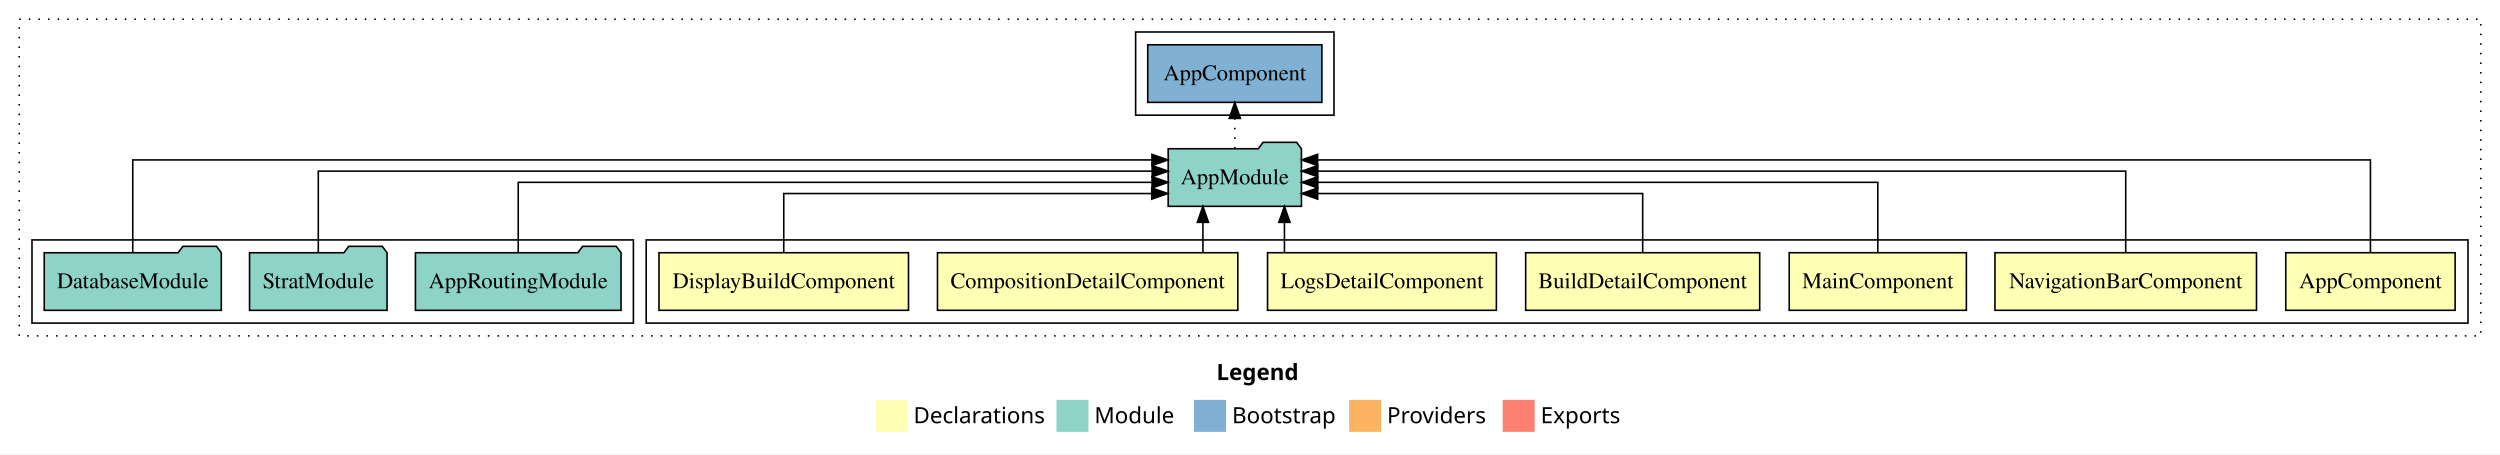
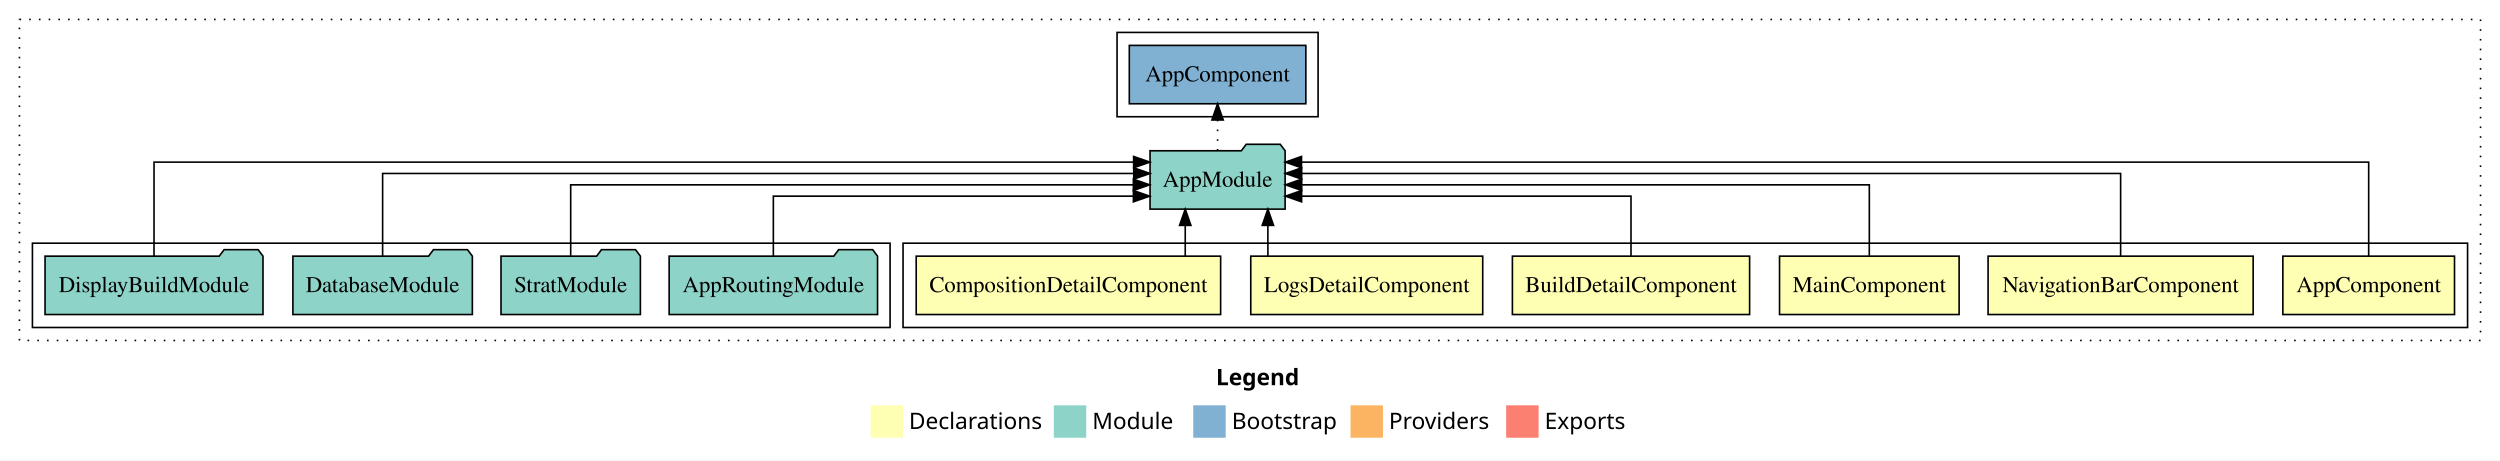
- <svg xmlns="http://www.w3.org/2000/svg" width="1563pt" height="284pt" viewBox="0.00 0.00 1563.00 284.00">
+ <svg xmlns="http://www.w3.org/2000/svg" width="1542pt" height="284pt" viewBox="0.00 0.00 1542.00 284.00">
  <g id="graph0" class="graph" transform="scale(1 1) rotate(0) translate(4 280)">
-     <polygon fill="#ffffff" stroke="transparent" points="-4,4 -4,-280 1559,-280 1559,4 -4,4" />
-     <text text-anchor="start" x="756.509" y="-42.4" font-family="sans-serif" font-weight="bold" font-size="14.00" fill="#000000">Legend</text>
-     <polygon fill="#ffffb3" stroke="transparent" points="543.5,-10 543.5,-30 563.5,-30 563.5,-10 543.5,-10" />
-     <text text-anchor="start" x="567.129" y="-15.4" font-family="sans-serif" font-size="14.00" fill="#000000">  Declarations</text>
-     <polygon fill="#8dd3c7" stroke="transparent" points="656.5,-10 656.5,-30 676.5,-30 676.5,-10 656.5,-10" />
-     <text text-anchor="start" x="680.225" y="-15.4" font-family="sans-serif" font-size="14.00" fill="#000000">  Module</text>
-     <polygon fill="#80b1d3" stroke="transparent" points="742.5,-10 742.5,-30 762.5,-30 762.5,-10 742.5,-10" />
-     <text text-anchor="start" x="766.281" y="-15.4" font-family="sans-serif" font-size="14.00" fill="#000000">  Bootstrap</text>
-     <polygon fill="#fdb462" stroke="transparent" points="839.5,-10 839.5,-30 859.5,-30 859.5,-10 839.5,-10" />
-     <text text-anchor="start" x="863.173" y="-15.4" font-family="sans-serif" font-size="14.00" fill="#000000">  Providers</text>
-     <polygon fill="#fb8072" stroke="transparent" points="935.5,-10 935.5,-30 955.5,-30 955.5,-10 935.5,-10" />
-     <text text-anchor="start" x="959.226" y="-15.4" font-family="sans-serif" font-size="14.00" fill="#000000">  Exports</text>
+     <polygon fill="#ffffff" stroke="transparent" points="-4,4 -4,-280 1538,-280 1538,4 -4,4" />
+     <text text-anchor="start" x="746.009" y="-42.4" font-family="sans-serif" font-weight="bold" font-size="14.00" fill="#000000">Legend</text>
+     <polygon fill="#ffffb3" stroke="transparent" points="533,-10 533,-30 553,-30 553,-10 533,-10" />
+     <text text-anchor="start" x="556.629" y="-15.4" font-family="sans-serif" font-size="14.00" fill="#000000">  Declarations</text>
+     <polygon fill="#8dd3c7" stroke="transparent" points="646,-10 646,-30 666,-30 666,-10 646,-10" />
+     <text text-anchor="start" x="669.725" y="-15.4" font-family="sans-serif" font-size="14.00" fill="#000000">  Module</text>
+     <polygon fill="#80b1d3" stroke="transparent" points="732,-10 732,-30 752,-30 752,-10 732,-10" />
+     <text text-anchor="start" x="755.781" y="-15.4" font-family="sans-serif" font-size="14.00" fill="#000000">  Bootstrap</text>
+     <polygon fill="#fdb462" stroke="transparent" points="829,-10 829,-30 849,-30 849,-10 829,-10" />
+     <text text-anchor="start" x="852.673" y="-15.4" font-family="sans-serif" font-size="14.00" fill="#000000">  Providers</text>
+     <polygon fill="#fb8072" stroke="transparent" points="925,-10 925,-30 945,-30 945,-10 925,-10" />
+     <text text-anchor="start" x="948.726" y="-15.4" font-family="sans-serif" font-size="14.00" fill="#000000">  Exports</text>
    <g id="clust1" class="cluster">
-       <polygon fill="none" stroke="#000000" stroke-dasharray="1,5" points="8,-70 8,-268 1547,-268 1547,-70 8,-70" />
+       <polygon fill="none" stroke="#000000" stroke-dasharray="1,5" points="8,-70 8,-268 1526,-268 1526,-70 8,-70" />
    </g>
    <g id="clust2" class="cluster">
-       <polygon fill="none" stroke="#000000" points="400,-78 400,-130 1539,-130 1539,-78 400,-78" />
+       <polygon fill="none" stroke="#000000" points="553,-78 553,-130 1518,-130 1518,-78 553,-78" />
    </g>
-     <g id="clust10" class="cluster">
-       <polygon fill="none" stroke="#000000" points="16,-78 16,-130 392,-130 392,-78 16,-78" />
+     <g id="clust9" class="cluster">
+       <polygon fill="none" stroke="#000000" points="16,-78 16,-130 545,-130 545,-78 16,-78" />
    </g>
-     <g id="clust12" class="cluster">
-       <polygon fill="none" stroke="#000000" points="706,-208 706,-260 830,-260 830,-208 706,-208" />
+     <g id="clust11" class="cluster">
+       <polygon fill="none" stroke="#000000" points="685,-208 685,-260 809,-260 809,-208 685,-208" />
    </g>
    <g id="node1" class="node">
-       <polygon fill="#ffffb3" stroke="#000000" points="1530.94,-122 1425.06,-122 1425.06,-86 1530.94,-86 1530.94,-122" />
-       <text text-anchor="middle" x="1478" y="-99.8" font-family="Times,serif" font-size="14.00" fill="#000000">AppComponent</text>
+       <polygon fill="#ffffb3" stroke="#000000" points="1509.94,-122 1404.06,-122 1404.06,-86 1509.94,-86 1509.94,-122" />
+       <text text-anchor="middle" x="1457" y="-99.8" font-family="Times,serif" font-size="14.00" fill="#000000">AppComponent</text>
+     </g>
+     <g id="node7" class="node">
+       <polygon fill="#8dd3c7" stroke="#000000" points="788.657,-187 785.657,-191 764.657,-191 761.657,-187 705.343,-187 705.343,-151 788.657,-151 788.657,-187" />
+       <text text-anchor="middle" x="747" y="-164.8" font-family="Times,serif" font-size="14.00" fill="#000000">AppModule</text>
+     </g>
+     <g id="edge1" class="edge">
+       <path fill="none" stroke="#000000" d="M1457,-122.011C1457,-144.485 1457,-180 1457,-180 1457,-180 798.763,-180 798.763,-180" />
+       <polygon fill="#000000" stroke="#000000" points="798.763,-176.5 788.763,-180 798.763,-183.5 798.763,-176.5" />
+     </g>
+     <g id="node2" class="node">
+       <polygon fill="#ffffb3" stroke="#000000" points="1385.752,-122 1222.248,-122 1222.248,-86 1385.752,-86 1385.752,-122" />
+       <text text-anchor="middle" x="1304" y="-99.8" font-family="Times,serif" font-size="14.00" fill="#000000">NavigationBarComponent</text>
+     </g>
+     <g id="edge2" class="edge">
+       <path fill="none" stroke="#000000" d="M1304,-122.129C1304,-142.572 1304,-173 1304,-173 1304,-173 798.865,-173 798.865,-173" />
+       <polygon fill="#000000" stroke="#000000" points="798.866,-169.5 788.865,-173 798.865,-176.5 798.866,-169.5" />
+     </g>
+     <g id="node3" class="node">
+       <polygon fill="#ffffb3" stroke="#000000" points="1204.382,-122 1093.618,-122 1093.618,-86 1204.382,-86 1204.382,-122" />
+       <text text-anchor="middle" x="1149" y="-99.8" font-family="Times,serif" font-size="14.00" fill="#000000">MainComponent</text>
+     </g>
+     <g id="edge3" class="edge">
+       <path fill="none" stroke="#000000" d="M1149,-122.267C1149,-140.555 1149,-166 1149,-166 1149,-166 798.883,-166 798.883,-166" />
+       <polygon fill="#000000" stroke="#000000" points="798.883,-162.5 788.883,-166 798.883,-169.5 798.883,-162.5" />
+     </g>
+     <g id="node4" class="node">
+       <polygon fill="#ffffb3" stroke="#000000" points="1075.158,-122 928.842,-122 928.842,-86 1075.158,-86 1075.158,-122" />
+       <text text-anchor="middle" x="1002" y="-99.8" font-family="Times,serif" font-size="14.00" fill="#000000">BuildDetailComponent</text>
+     </g>
+     <g id="edge4" class="edge">
+       <path fill="none" stroke="#000000" d="M1002,-122.009C1002,-138.049 1002,-159 1002,-159 1002,-159 798.822,-159 798.822,-159" />
+       <polygon fill="#000000" stroke="#000000" points="798.823,-155.5 788.822,-159 798.822,-162.5 798.823,-155.5" />
+     </g>
+     <g id="node5" class="node">
+       <polygon fill="#ffffb3" stroke="#000000" points="910.538,-122 767.462,-122 767.462,-86 910.538,-86 910.538,-122" />
+       <text text-anchor="middle" x="839" y="-99.8" font-family="Times,serif" font-size="14.00" fill="#000000">LogsDetailComponent</text>
+     </g>
+     <g id="edge5" class="edge">
+       <path fill="none" stroke="#000000" d="M778.03,-122.106C778.03,-122.106 778.03,-140.991 778.03,-140.991" />
+       <polygon fill="#000000" stroke="#000000" points="774.53,-140.991 778.03,-150.991 781.53,-140.991 774.53,-140.991" />
+     </g>
+     <g id="node6" class="node">
+       <polygon fill="#ffffb3" stroke="#000000" points="748.884,-122 561.116,-122 561.116,-86 748.884,-86 748.884,-122" />
+       <text text-anchor="middle" x="655" y="-99.8" font-family="Times,serif" font-size="14.00" fill="#000000">CompositionDetailComponent</text>
+     </g>
+     <g id="edge6" class="edge">
+       <path fill="none" stroke="#000000" d="M727.057,-122.106C727.057,-122.106 727.057,-140.991 727.057,-140.991" />
+       <polygon fill="#000000" stroke="#000000" points="723.557,-140.991 727.057,-150.991 730.557,-140.991 723.557,-140.991" />
+     </g>
+     <g id="node12" class="node">
+       <polygon fill="#80b1d3" stroke="#000000" points="801.439,-252 692.561,-252 692.561,-216 801.439,-216 801.439,-252" />
+       <text text-anchor="middle" x="747" y="-229.8" font-family="Times,serif" font-size="14.00" fill="#000000">AppComponent </text>
+     </g>
+     <g id="edge11" class="edge">
+       <path fill="none" stroke="#000000" stroke-dasharray="1,5" d="M747,-187.106C747,-187.106 747,-205.991 747,-205.991" />
+       <polygon fill="#000000" stroke="#000000" points="743.5,-205.991 747,-215.991 750.5,-205.991 743.5,-205.991" />
    </g>
    <g id="node8" class="node">
-       <polygon fill="#8dd3c7" stroke="#000000" points="809.657,-187 806.657,-191 785.657,-191 782.657,-187 726.343,-187 726.343,-151 809.657,-151 809.657,-187" />
-       <text text-anchor="middle" x="768" y="-164.8" font-family="Times,serif" font-size="14.00" fill="#000000">AppModule</text>
-     </g>
-     <g id="edge1" class="edge">
-       <path fill="none" stroke="#000000" d="M1478,-122.011C1478,-144.485 1478,-180 1478,-180 1478,-180 819.763,-180 819.763,-180" />
-       <polygon fill="#000000" stroke="#000000" points="819.763,-176.5 809.763,-180 819.763,-183.5 819.763,-176.5" />
-     </g>
-     <g id="node2" class="node">
-       <polygon fill="#ffffb3" stroke="#000000" points="1406.752,-122 1243.248,-122 1243.248,-86 1406.752,-86 1406.752,-122" />
-       <text text-anchor="middle" x="1325" y="-99.8" font-family="Times,serif" font-size="14.00" fill="#000000">NavigationBarComponent</text>
-     </g>
-     <g id="edge2" class="edge">
-       <path fill="none" stroke="#000000" d="M1325,-122.129C1325,-142.572 1325,-173 1325,-173 1325,-173 819.865,-173 819.865,-173" />
-       <polygon fill="#000000" stroke="#000000" points="819.866,-169.5 809.865,-173 819.865,-176.5 819.866,-169.5" />
-     </g>
-     <g id="node3" class="node">
-       <polygon fill="#ffffb3" stroke="#000000" points="1225.382,-122 1114.618,-122 1114.618,-86 1225.382,-86 1225.382,-122" />
-       <text text-anchor="middle" x="1170" y="-99.8" font-family="Times,serif" font-size="14.00" fill="#000000">MainComponent</text>
-     </g>
-     <g id="edge3" class="edge">
-       <path fill="none" stroke="#000000" d="M1170,-122.267C1170,-140.555 1170,-166 1170,-166 1170,-166 819.883,-166 819.883,-166" />
-       <polygon fill="#000000" stroke="#000000" points="819.883,-162.5 809.883,-166 819.883,-169.5 819.883,-162.5" />
-     </g>
-     <g id="node4" class="node">
-       <polygon fill="#ffffb3" stroke="#000000" points="1096.158,-122 949.842,-122 949.842,-86 1096.158,-86 1096.158,-122" />
-       <text text-anchor="middle" x="1023" y="-99.8" font-family="Times,serif" font-size="14.00" fill="#000000">BuildDetailComponent</text>
-     </g>
-     <g id="edge4" class="edge">
-       <path fill="none" stroke="#000000" d="M1023,-122.009C1023,-138.049 1023,-159 1023,-159 1023,-159 819.822,-159 819.822,-159" />
-       <polygon fill="#000000" stroke="#000000" points="819.823,-155.5 809.822,-159 819.822,-162.5 819.823,-155.5" />
-     </g>
-     <g id="node5" class="node">
-       <polygon fill="#ffffb3" stroke="#000000" points="931.538,-122 788.462,-122 788.462,-86 931.538,-86 931.538,-122" />
-       <text text-anchor="middle" x="860" y="-99.8" font-family="Times,serif" font-size="14.00" fill="#000000">LogsDetailComponent</text>
-     </g>
-     <g id="edge5" class="edge">
-       <path fill="none" stroke="#000000" d="M799.03,-122.106C799.03,-122.106 799.03,-140.991 799.03,-140.991" />
-       <polygon fill="#000000" stroke="#000000" points="795.53,-140.991 799.03,-150.991 802.53,-140.991 795.53,-140.991" />
-     </g>
-     <g id="node6" class="node">
-       <polygon fill="#ffffb3" stroke="#000000" points="769.884,-122 582.116,-122 582.116,-86 769.884,-86 769.884,-122" />
-       <text text-anchor="middle" x="676" y="-99.8" font-family="Times,serif" font-size="14.00" fill="#000000">CompositionDetailComponent</text>
-     </g>
-     <g id="edge6" class="edge">
-       <path fill="none" stroke="#000000" d="M748.057,-122.106C748.057,-122.106 748.057,-140.991 748.057,-140.991" />
-       <polygon fill="#000000" stroke="#000000" points="744.557,-140.991 748.057,-150.991 751.557,-140.991 744.557,-140.991" />
-     </g>
-     <g id="node7" class="node">
-       <polygon fill="#ffffb3" stroke="#000000" points="563.997,-122 408.003,-122 408.003,-86 563.997,-86 563.997,-122" />
-       <text text-anchor="middle" x="486" y="-99.8" font-family="Times,serif" font-size="14.00" fill="#000000">DisplayBuildComponent</text>
+       <polygon fill="#8dd3c7" stroke="#000000" points="537.274,-122 534.274,-126 513.274,-126 510.274,-122 408.726,-122 408.726,-86 537.274,-86 537.274,-122" />
+       <text text-anchor="middle" x="473" y="-99.8" font-family="Times,serif" font-size="14.00" fill="#000000">AppRoutingModule</text>
    </g>
    <g id="edge7" class="edge">
-       <path fill="none" stroke="#000000" d="M486,-122.009C486,-138.049 486,-159 486,-159 486,-159 716.086,-159 716.086,-159" />
-       <polygon fill="#000000" stroke="#000000" points="716.086,-162.5 726.086,-159 716.086,-155.5 716.086,-162.5" />
-     </g>
-     <g id="node12" class="node">
-       <polygon fill="#80b1d3" stroke="#000000" points="822.439,-252 713.561,-252 713.561,-216 822.439,-216 822.439,-252" />
-       <text text-anchor="middle" x="768" y="-229.8" font-family="Times,serif" font-size="14.00" fill="#000000">AppComponent </text>
-     </g>
-     <g id="edge11" class="edge">
-       <path fill="none" stroke="#000000" stroke-dasharray="1,5" d="M768,-187.106C768,-187.106 768,-205.991 768,-205.991" />
-       <polygon fill="#000000" stroke="#000000" points="764.5,-205.991 768,-215.991 771.5,-205.991 764.5,-205.991" />
+       <path fill="none" stroke="#000000" d="M473,-122.009C473,-138.049 473,-159 473,-159 473,-159 695.087,-159 695.087,-159" />
+       <polygon fill="#000000" stroke="#000000" points="695.087,-162.5 705.087,-159 695.087,-155.5 695.087,-162.5" />
    </g>
    <g id="node9" class="node">
-       <polygon fill="#8dd3c7" stroke="#000000" points="384.274,-122 381.274,-126 360.274,-126 357.274,-122 255.726,-122 255.726,-86 384.274,-86 384.274,-122" />
-       <text text-anchor="middle" x="320" y="-99.8" font-family="Times,serif" font-size="14.00" fill="#000000">AppRoutingModule</text>
+       <polygon fill="#8dd3c7" stroke="#000000" points="390.989,-122 387.989,-126 366.989,-126 363.989,-122 305.011,-122 305.011,-86 390.989,-86 390.989,-122" />
+       <text text-anchor="middle" x="348" y="-99.8" font-family="Times,serif" font-size="14.00" fill="#000000">StratModule</text>
    </g>
    <g id="edge8" class="edge">
-       <path fill="none" stroke="#000000" d="M320,-122.267C320,-140.555 320,-166 320,-166 320,-166 716.255,-166 716.255,-166" />
-       <polygon fill="#000000" stroke="#000000" points="716.256,-169.5 726.255,-166 716.255,-162.5 716.256,-169.5" />
+       <path fill="none" stroke="#000000" d="M348,-122.267C348,-140.555 348,-166 348,-166 348,-166 695.054,-166 695.054,-166" />
+       <polygon fill="#000000" stroke="#000000" points="695.054,-169.5 705.054,-166 695.054,-162.5 695.054,-169.5" />
    </g>
    <g id="node10" class="node">
-       <polygon fill="#8dd3c7" stroke="#000000" points="237.989,-122 234.989,-126 213.989,-126 210.989,-122 152.011,-122 152.011,-86 237.989,-86 237.989,-122" />
-       <text text-anchor="middle" x="195" y="-99.8" font-family="Times,serif" font-size="14.00" fill="#000000">StratModule</text>
+       <polygon fill="#8dd3c7" stroke="#000000" points="287.35,-122 284.35,-126 263.35,-126 260.35,-122 176.65,-122 176.65,-86 287.35,-86 287.35,-122" />
+       <text text-anchor="middle" x="232" y="-99.8" font-family="Times,serif" font-size="14.00" fill="#000000">DatabaseModule</text>
    </g>
    <g id="edge9" class="edge">
-       <path fill="none" stroke="#000000" d="M195,-122.129C195,-142.572 195,-173 195,-173 195,-173 716.33,-173 716.33,-173" />
-       <polygon fill="#000000" stroke="#000000" points="716.33,-176.5 726.33,-173 716.33,-169.5 716.33,-176.5" />
+       <path fill="none" stroke="#000000" d="M232,-122.129C232,-142.572 232,-173 232,-173 232,-173 695.292,-173 695.292,-173" />
+       <polygon fill="#000000" stroke="#000000" points="695.292,-176.5 705.292,-173 695.292,-169.5 695.292,-176.5" />
    </g>
    <g id="node11" class="node">
-       <polygon fill="#8dd3c7" stroke="#000000" points="134.35,-122 131.35,-126 110.35,-126 107.35,-122 23.65,-122 23.65,-86 134.35,-86 134.35,-122" />
-       <text text-anchor="middle" x="79" y="-99.8" font-family="Times,serif" font-size="14.00" fill="#000000">DatabaseModule</text>
+       <polygon fill="#8dd3c7" stroke="#000000" points="158.215,-122 155.215,-126 134.215,-126 131.215,-122 23.785,-122 23.785,-86 158.215,-86 158.215,-122" />
+       <text text-anchor="middle" x="91" y="-99.8" font-family="Times,serif" font-size="14.00" fill="#000000">DisplayBuildModule</text>
    </g>
    <g id="edge10" class="edge">
-       <path fill="none" stroke="#000000" d="M79,-122.011C79,-144.485 79,-180 79,-180 79,-180 716.195,-180 716.195,-180" />
-       <polygon fill="#000000" stroke="#000000" points="716.195,-183.5 726.195,-180 716.195,-176.5 716.195,-183.5" />
+       <path fill="none" stroke="#000000" d="M91,-122.011C91,-144.485 91,-180 91,-180 91,-180 695.217,-180 695.217,-180" />
+       <polygon fill="#000000" stroke="#000000" points="695.217,-183.5 705.217,-180 695.217,-176.5 695.217,-183.5" />
    </g>
  </g>
</svg>
